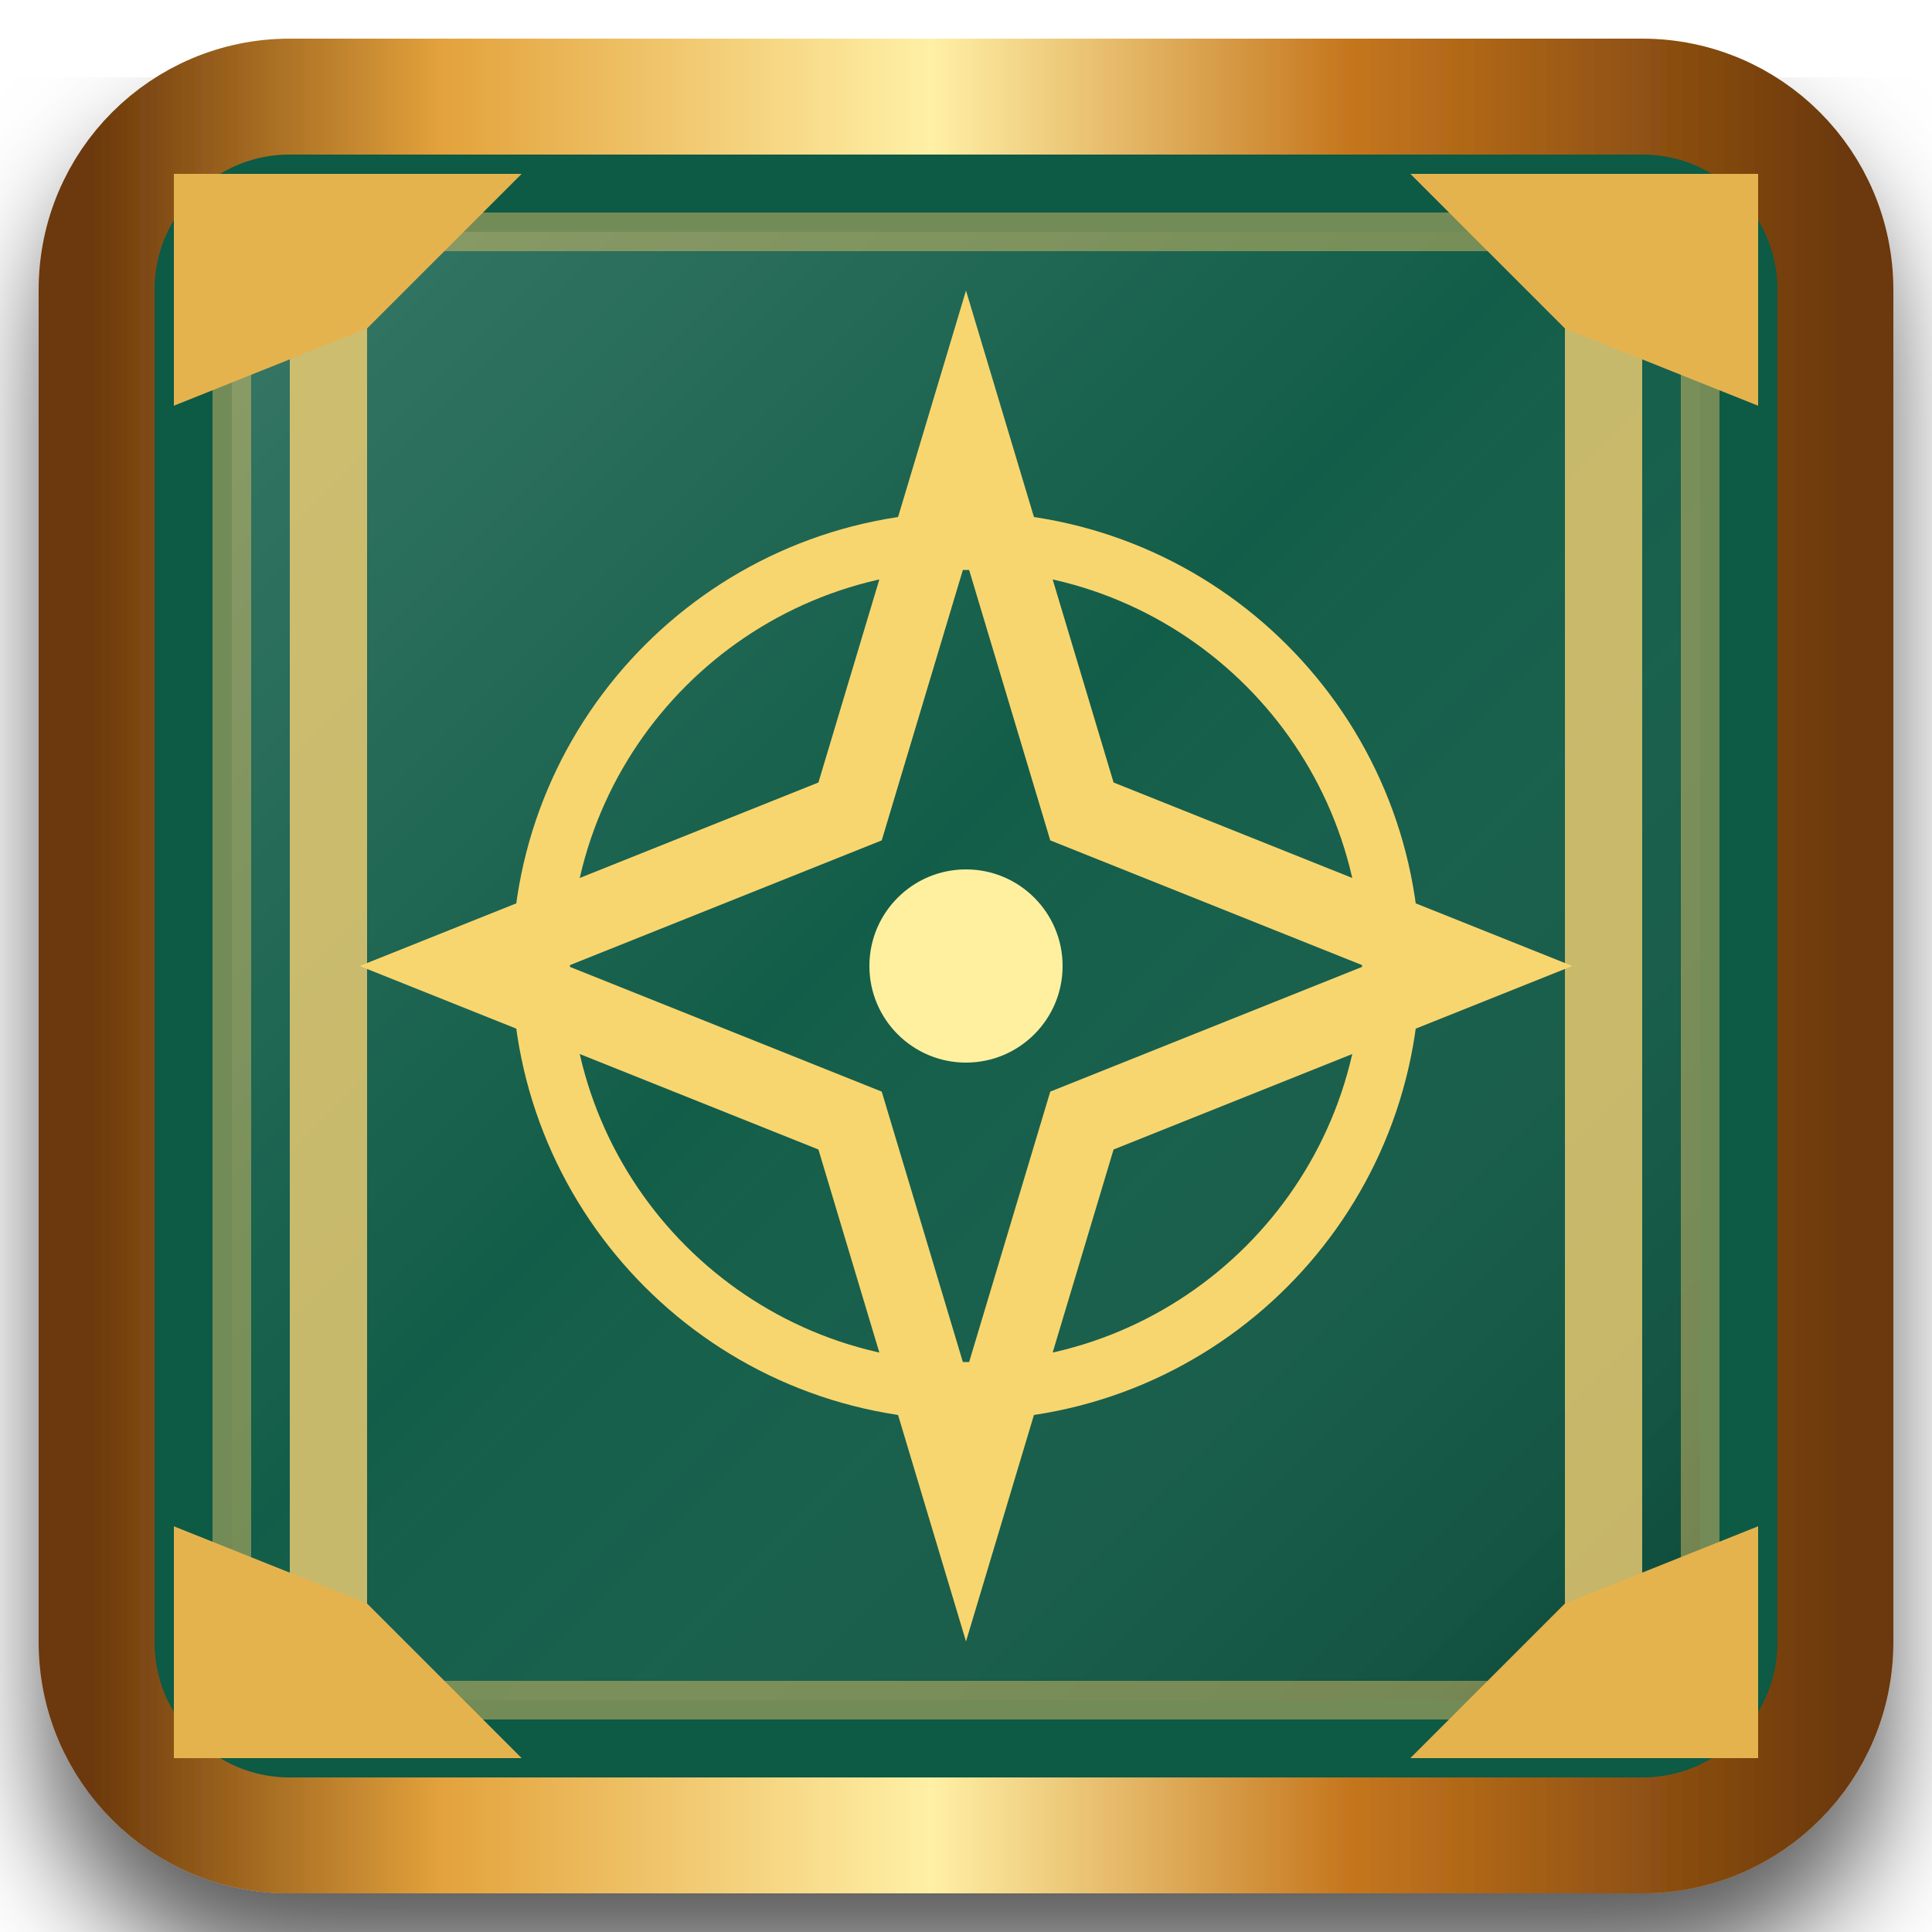
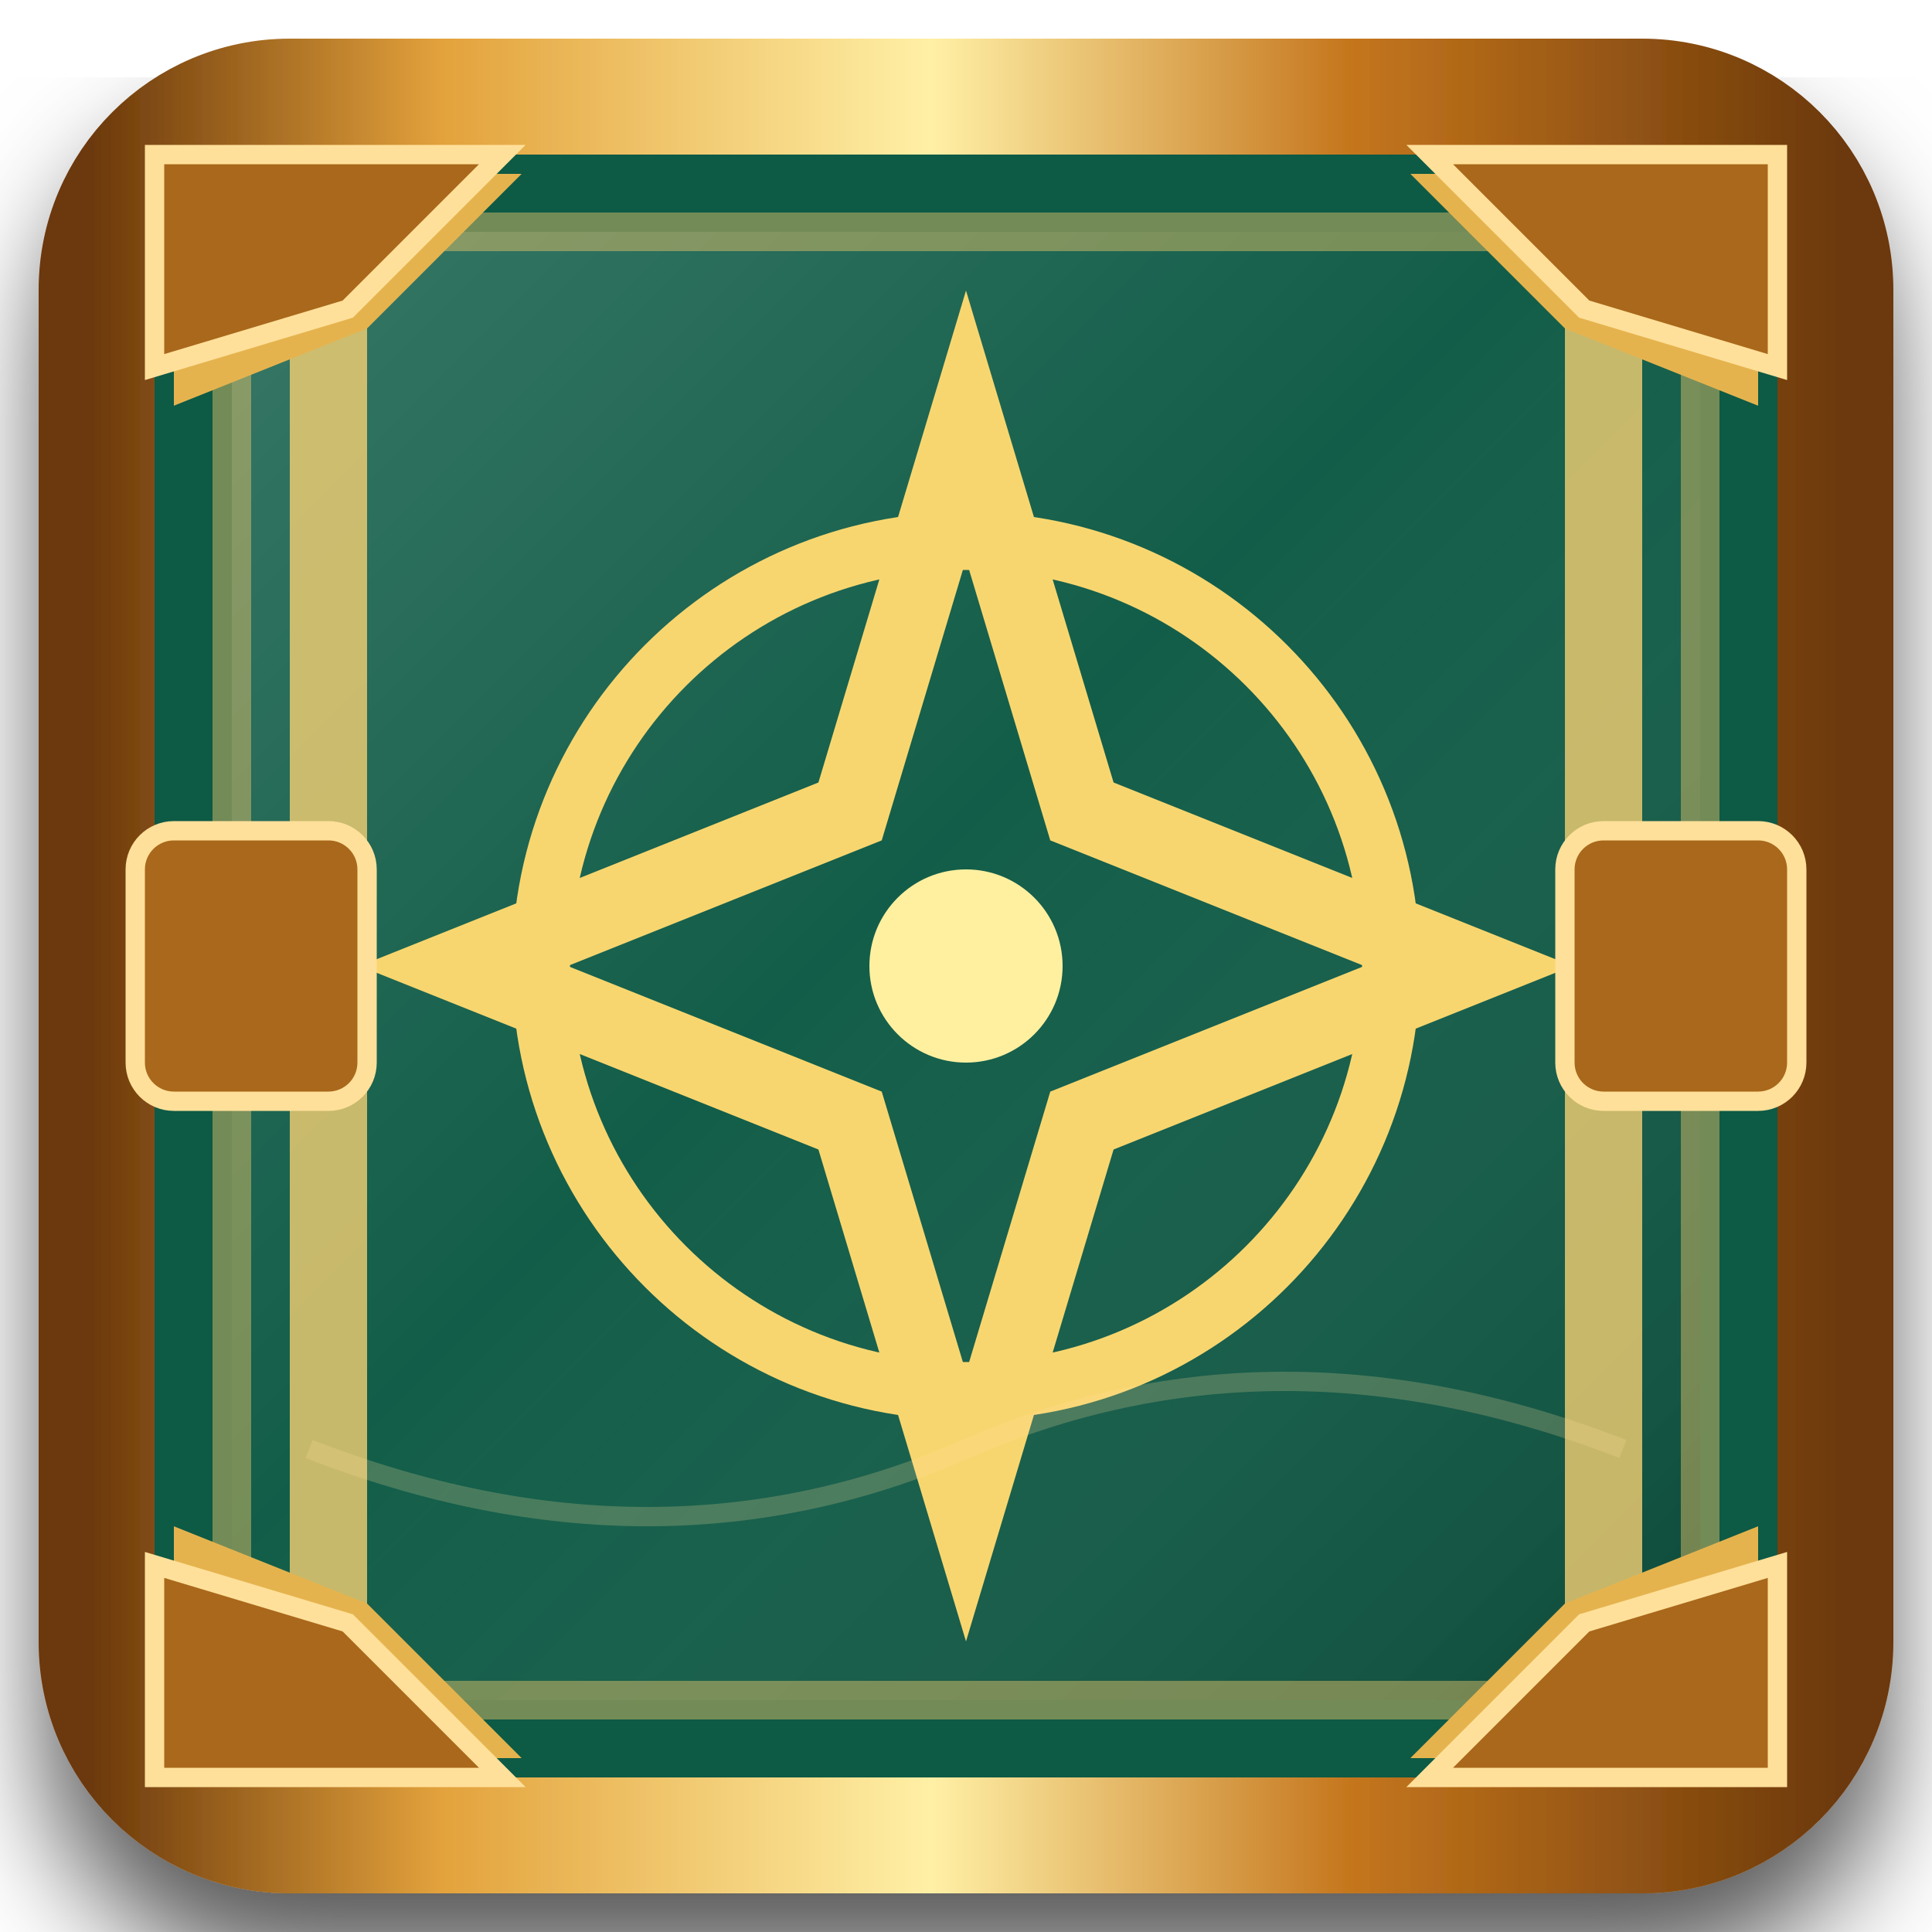
<svg xmlns="http://www.w3.org/2000/svg" data-role="book-single" data-variant="green" viewBox="0 0 100 100">
  <defs>
    <linearGradient id="gold" x1="0" x2="1">
      <stop stop-color="#6c390b" />
      <stop offset=".2" stop-color="#e3a23c" />
      <stop offset=".48" stop-color="#fff0a6" />
      <stop offset=".72" stop-color="#c5761d" />
      <stop offset="1" stop-color="#6c390b" />
    </linearGradient>
    <linearGradient id="shine" x1="0" y1="0" x2="1" y2="1">
      <stop stop-color="#fff" stop-opacity=".18" />
      <stop offset=".45" stop-color="#fff" stop-opacity=".02" />
      <stop offset="1" stop-color="#000" stop-opacity=".2" />
    </linearGradient>
    <filter id="s">
      <feDropShadow dx="0" dy="4" stdDeviation="3" flood-color="#000" flood-opacity=".65" />
    </filter>
  </defs>
  <rect x="5" y="5" width="90" height="90" rx="10" fill="#0a5a45" stroke="url(#gold)" stroke-width="6" filter="url(#s)" />
  <rect x="12" y="12" width="76" height="76" rx="6" fill="url(#shine)" stroke="#f1c96b" stroke-opacity=".45" stroke-width="2" />
  <path d="M17 9v82M83 9v82" stroke="#f4cf73" stroke-width="4" opacity=".8" />
  <g fill="#e5b34e">
    <path d="M9 9h18l-8 8-10 4ZM91 9H73l8 8 10 4ZM9 91h18l-8-8-10-4ZM91 91H73l8-8 10-4Z" />
  </g>
  <circle cx="50" cy="50" r="22" fill="none" stroke="#f8d66f" stroke-width="3" />
  <path d="M50 22l6 20 20 8-20 8-6 20-6-20-20-8 20-8Z" fill="none" stroke="#f8d66f" stroke-width="4" />
  <circle cx="50" cy="50" r="5" fill="#fff0a0" />
+   <g fill="#a9681b" stroke="#ffe09a" stroke-width="1">
+     <path d="M8 8h18l-8 8-10 3ZM92 8H74l8 8 10 3ZM8 92h18l-8-8-10-3ZM92 92H74l8-8 10-3Z" />
+     <rect x="7" y="43" width="12" height="14" rx="2" />
+     <rect x="81" y="43" width="12" height="14" rx="2" />
+   </g>
+   <path d="M16 75q18 7 34 0t34 0" fill="none" stroke="#ffe09a" stroke-opacity=".22" />
</svg>
